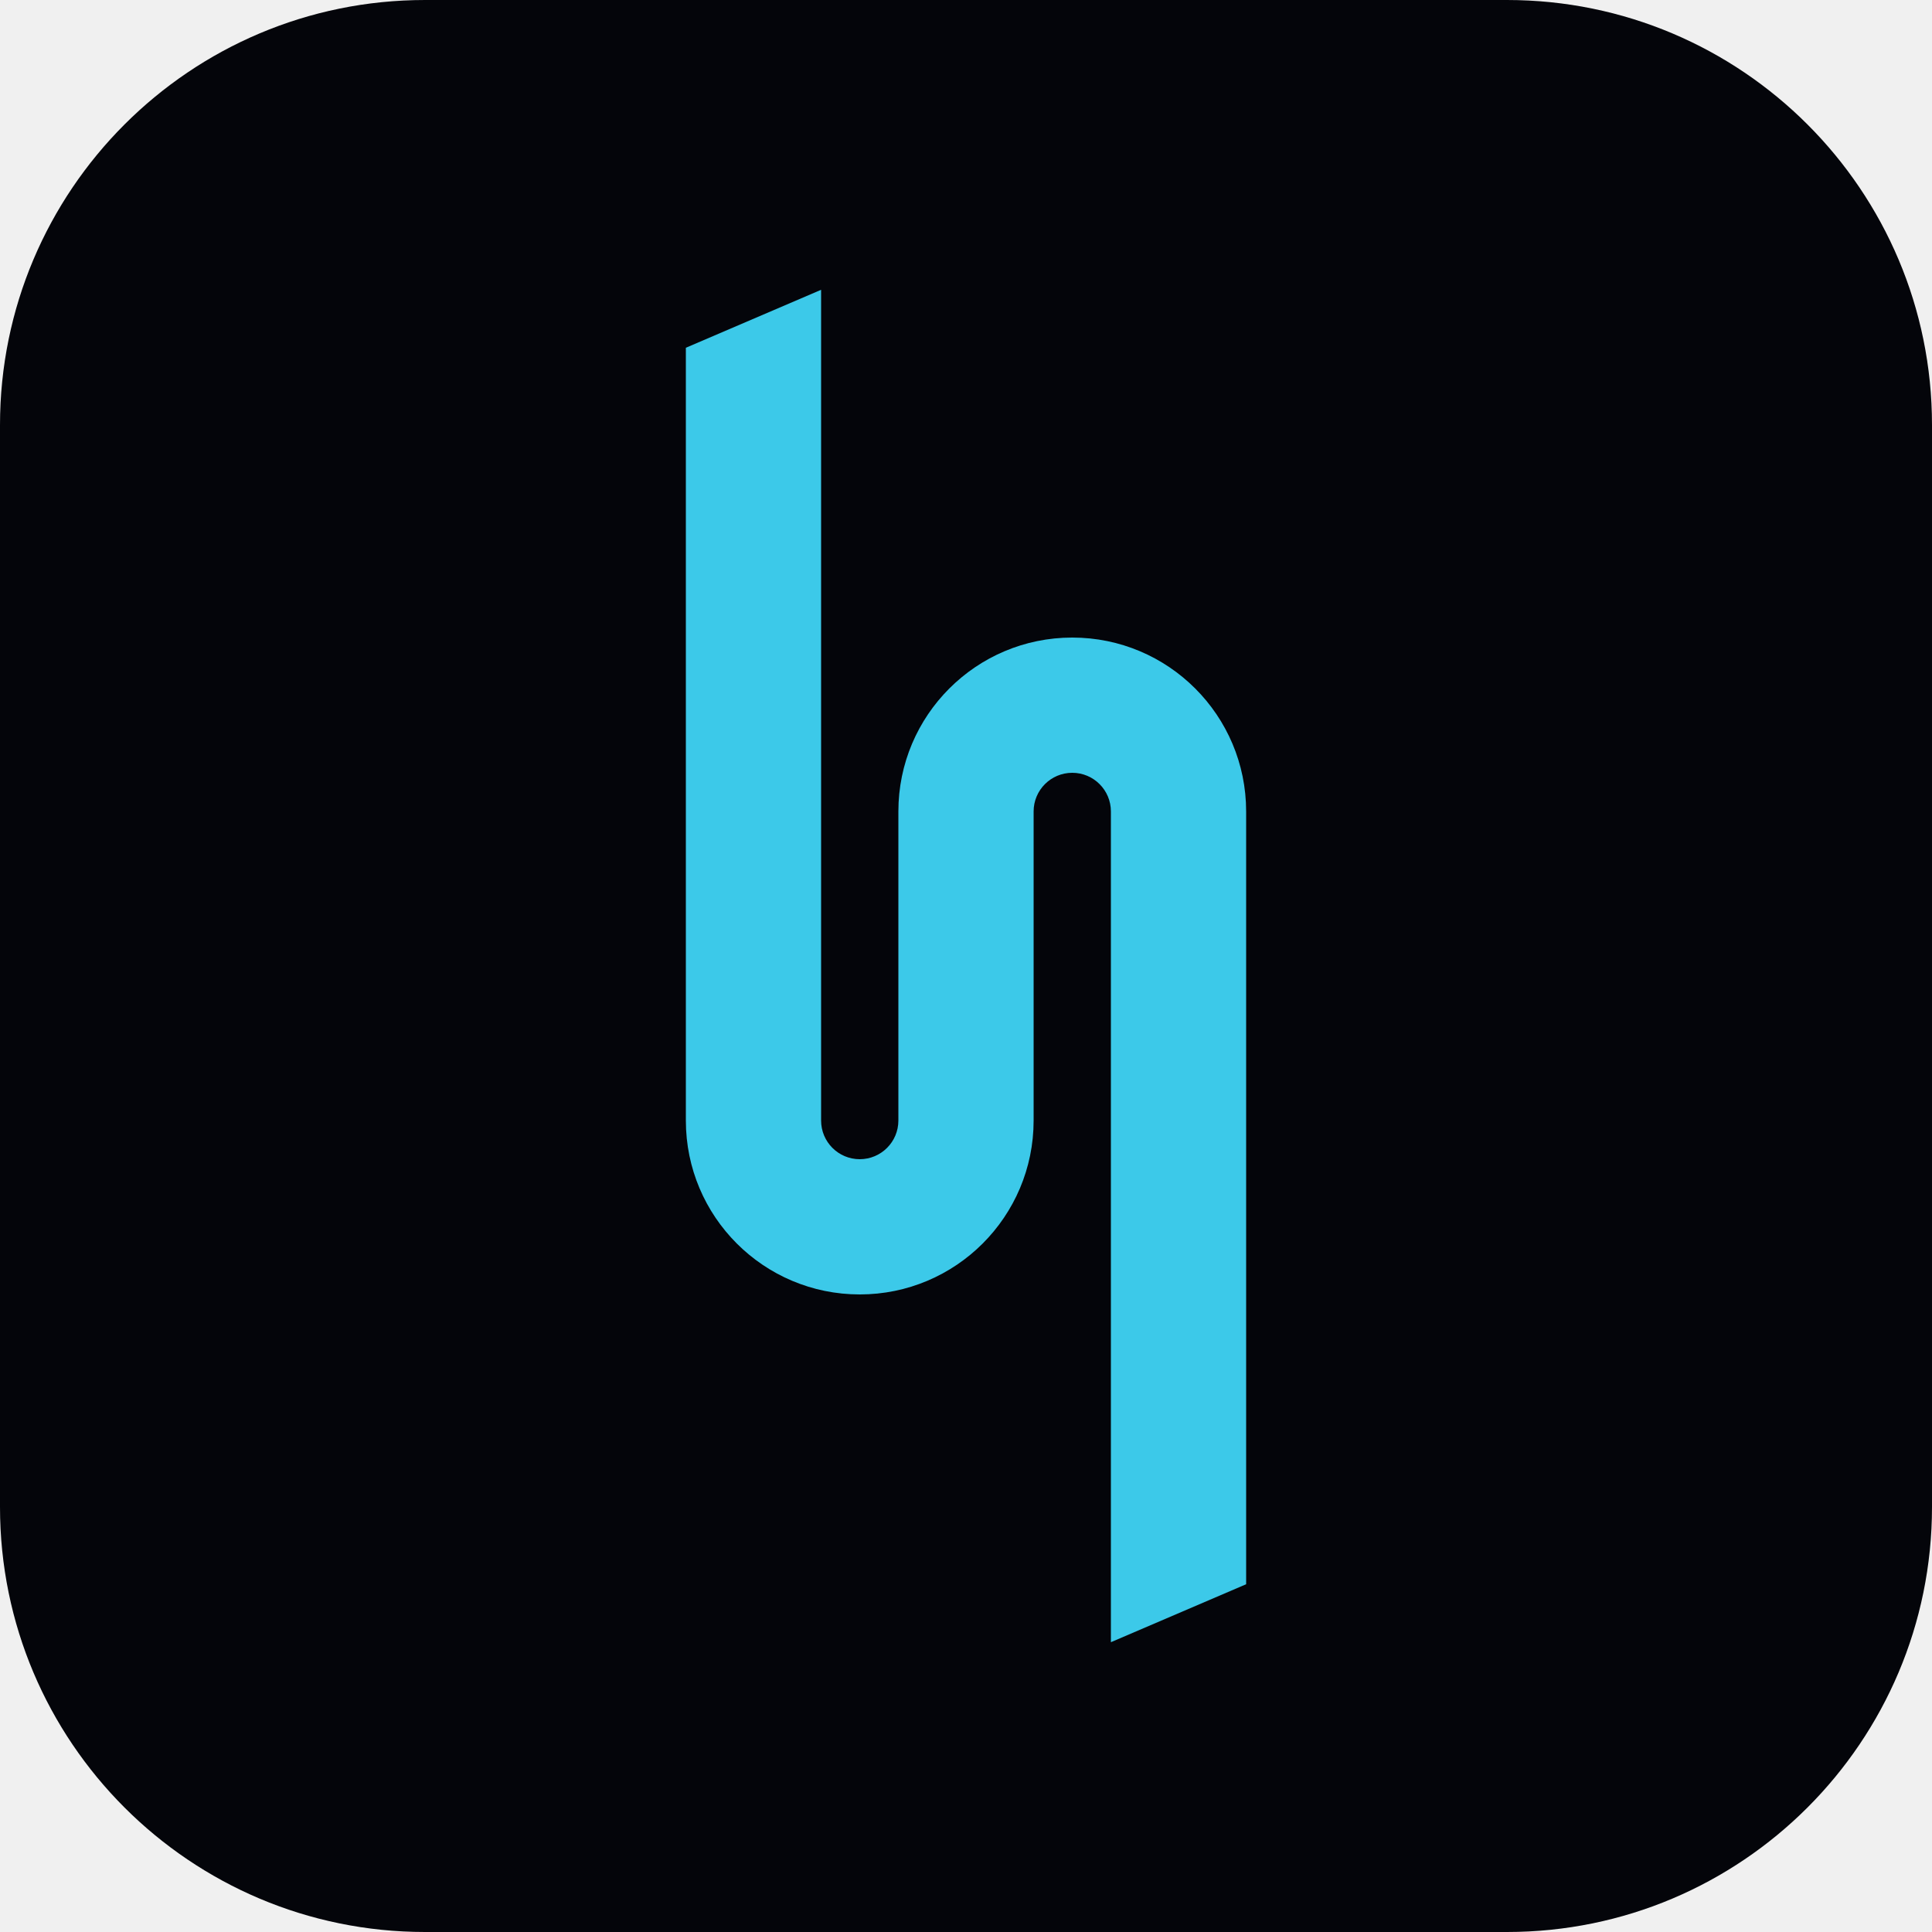
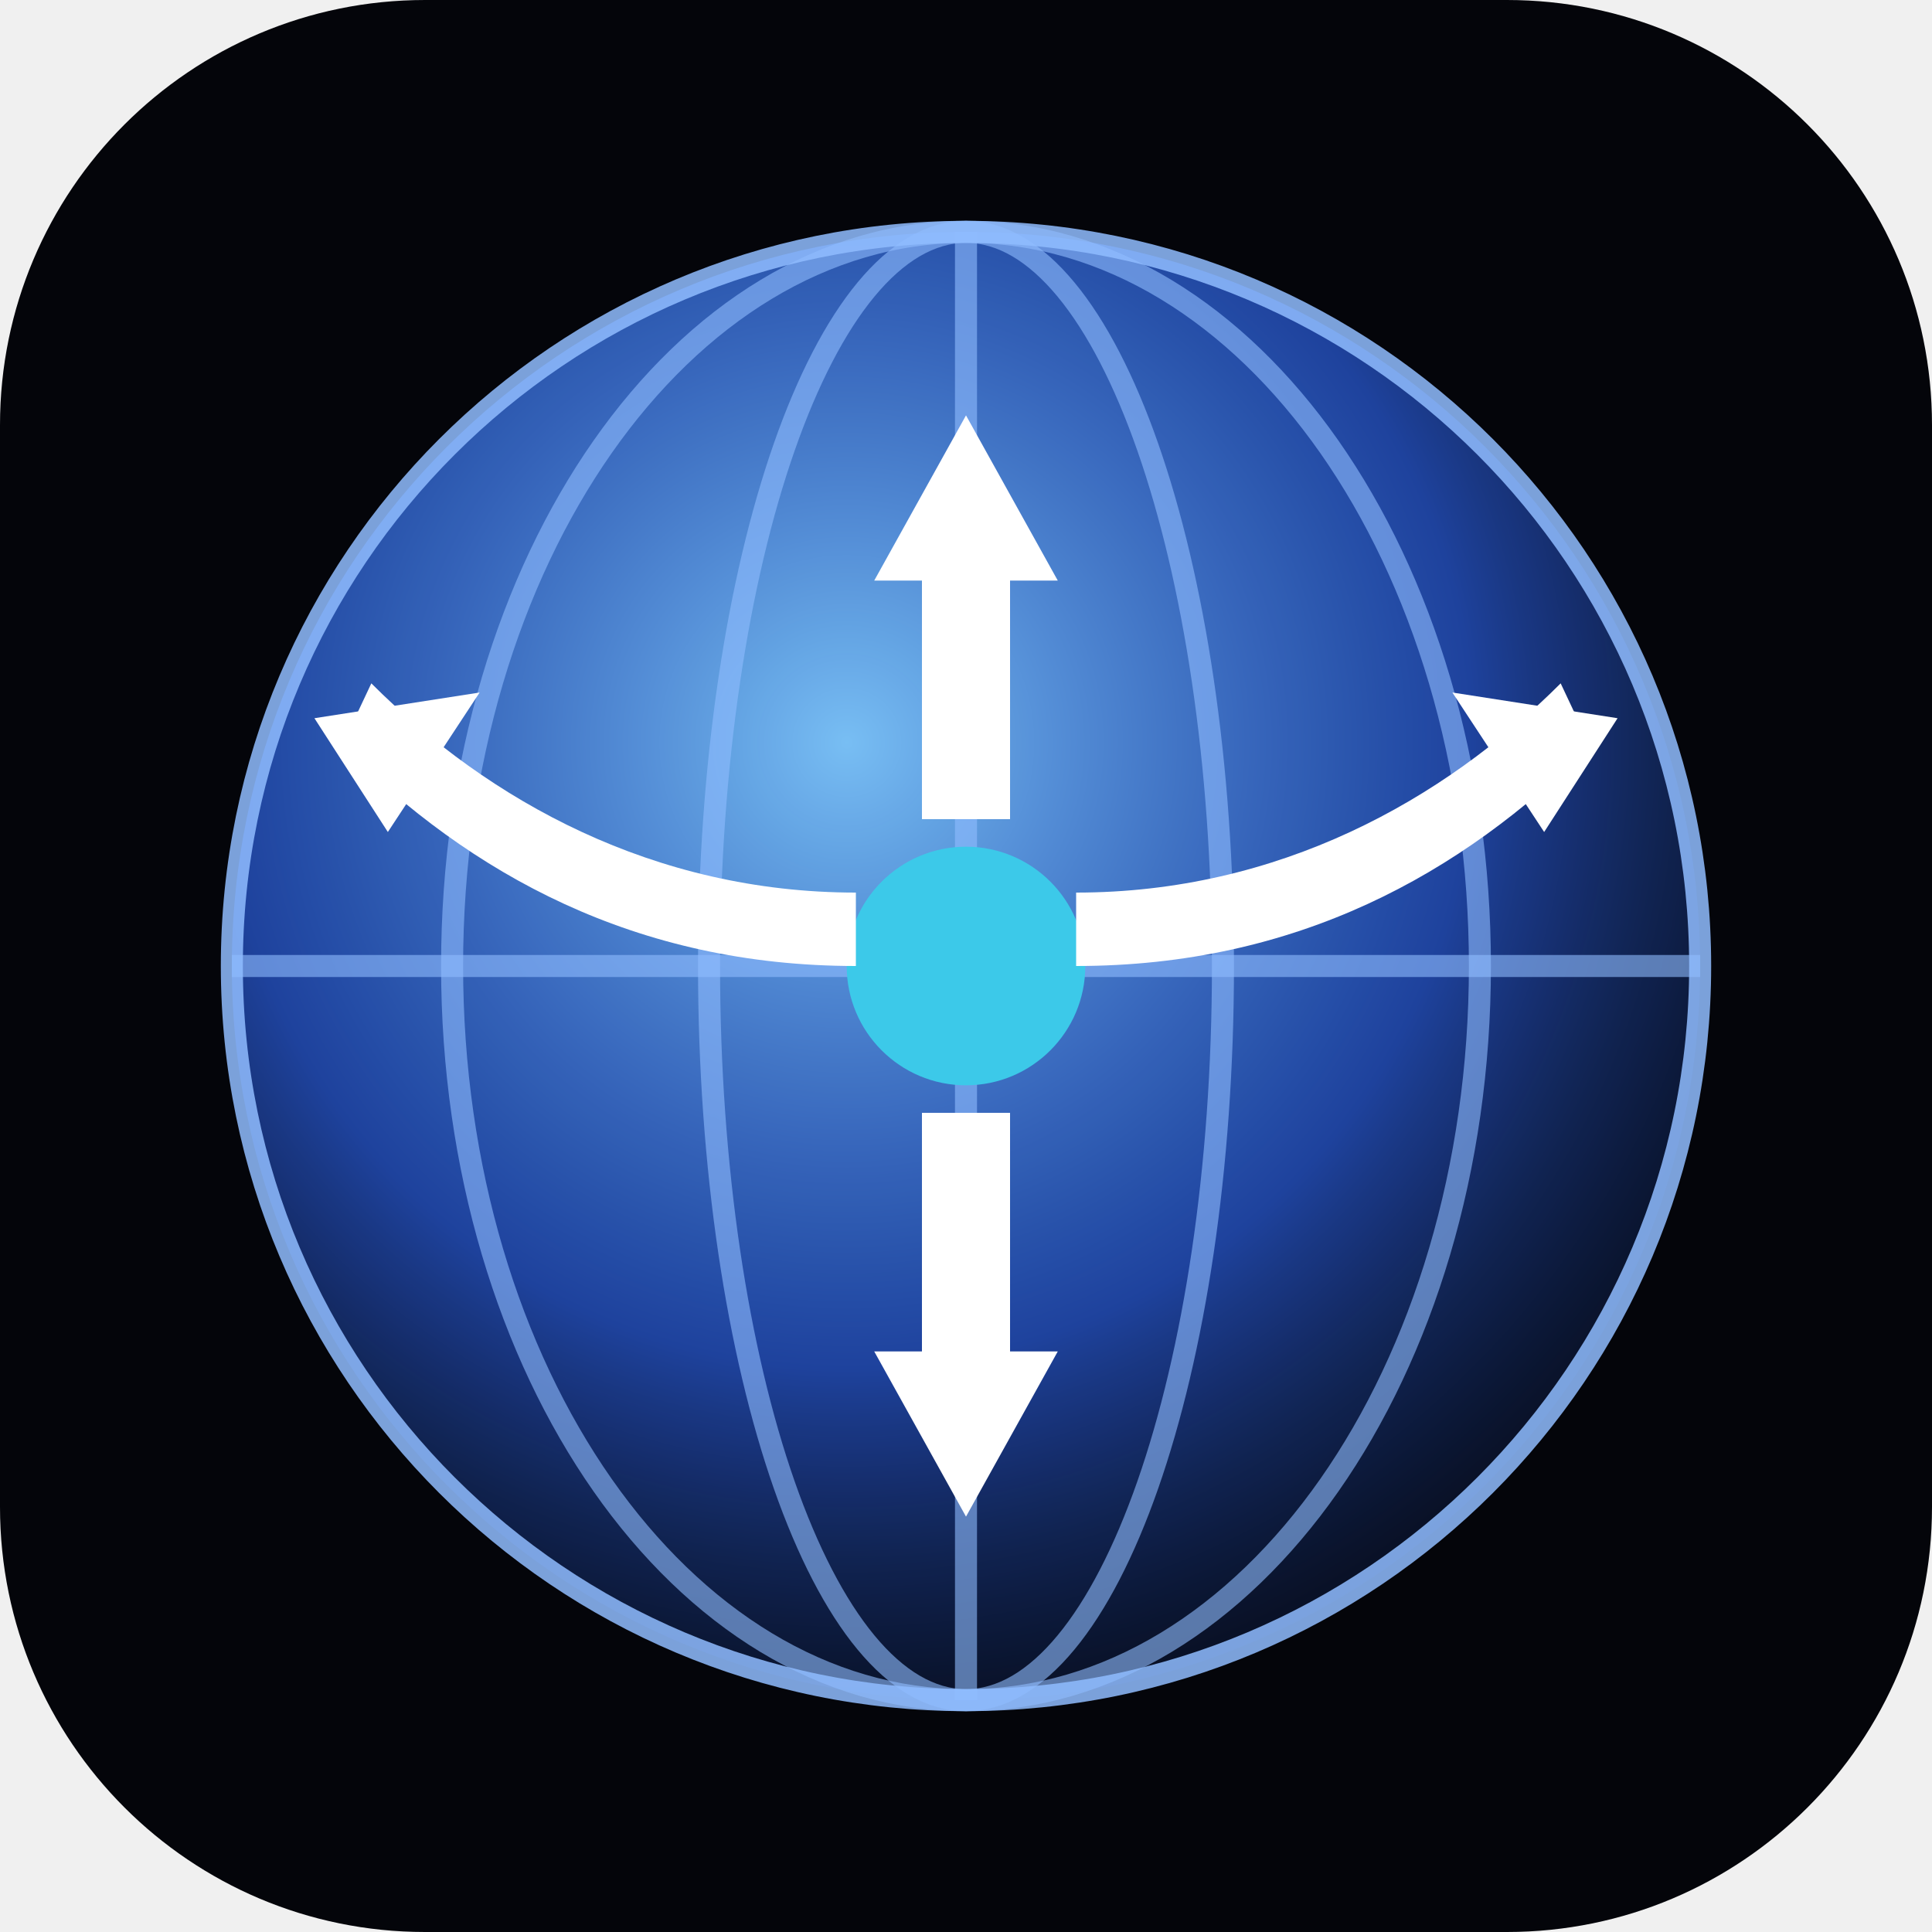
<svg xmlns="http://www.w3.org/2000/svg" viewBox="0 0 200 200">
  <rect width="200" height="200" rx="44" fill="#04050a" />
-   <path fill="#3cc9e9" d="M71 36 L71 116 A18 18 0 0 0 107 116 L107 84 A4 4 0 0 1 115 84 L115 170 L129 164 L129 84 A18 18 0 0 0 93 84 L93 116 A4 4 0 0 1 85 116 L85 30 Z" />
+   <defs>
+     <radialGradient id="fb-globe" cx="42%" cy="35%" r="70%">
+       <stop offset="0%" stop-color="#7ec8ff" stop-opacity="0.95" />
+       <stop offset="60%" stop-color="#2f6bff" stop-opacity="0.6" />
+       <stop offset="100%" stop-color="#0c1a3c" stop-opacity="0.3" />
+     </radialGradient>
+   </defs>
+   <g transform="translate(100 100) scale(1.9)">
+     <circle r="40" fill="url(#fb-globe)" />
+     <g fill="none" stroke="#8fbcff" stroke-opacity="0.6" stroke-width="1.2">
+       <circle r="40" stroke-opacity="0.85" />
+       <ellipse rx="14" ry="40" />
+       <ellipse rx="28" ry="40" />
+       <line x1="0" y1="-40" x2="0" y2="40" />
+       <line x1="-40" y1="0" x2="40" y2="0" />
+     </g>
+     <circle r="6.5" fill="#3cc9e9" />
+     <g fill="#ffffff">
+       <path d="M-2.4 -8 h4.8 v-16 h-4.8 Z" />
+       <path d="M0 -30 l5 9 h-10 Z" />
+       <path d="M-2.4 8 h4.8 v16 h-4.8 Z" />
+       <path d="M0 30 l5 -9 h-10 Z" />
+       <path d="M-6 0 C -18 0 -27 -5 -34 -12 l1.6 -3.4 C -26 -9 -17 -4 -6 -4 Z" />
+       <path d="M-35.5 -13.5 l9 -1.4 -5 7.6 Z" />
+       <path d="M6 0 C 18 0 27 -5 34 -12 l-1.6 -3.4 C 26 -9 17 -4 6 -4 Z" />
+       <path d="M35.5 -13.5 l-9 -1.4 5 7.6 Z" />
+     </g>
+   </g>
</svg>
